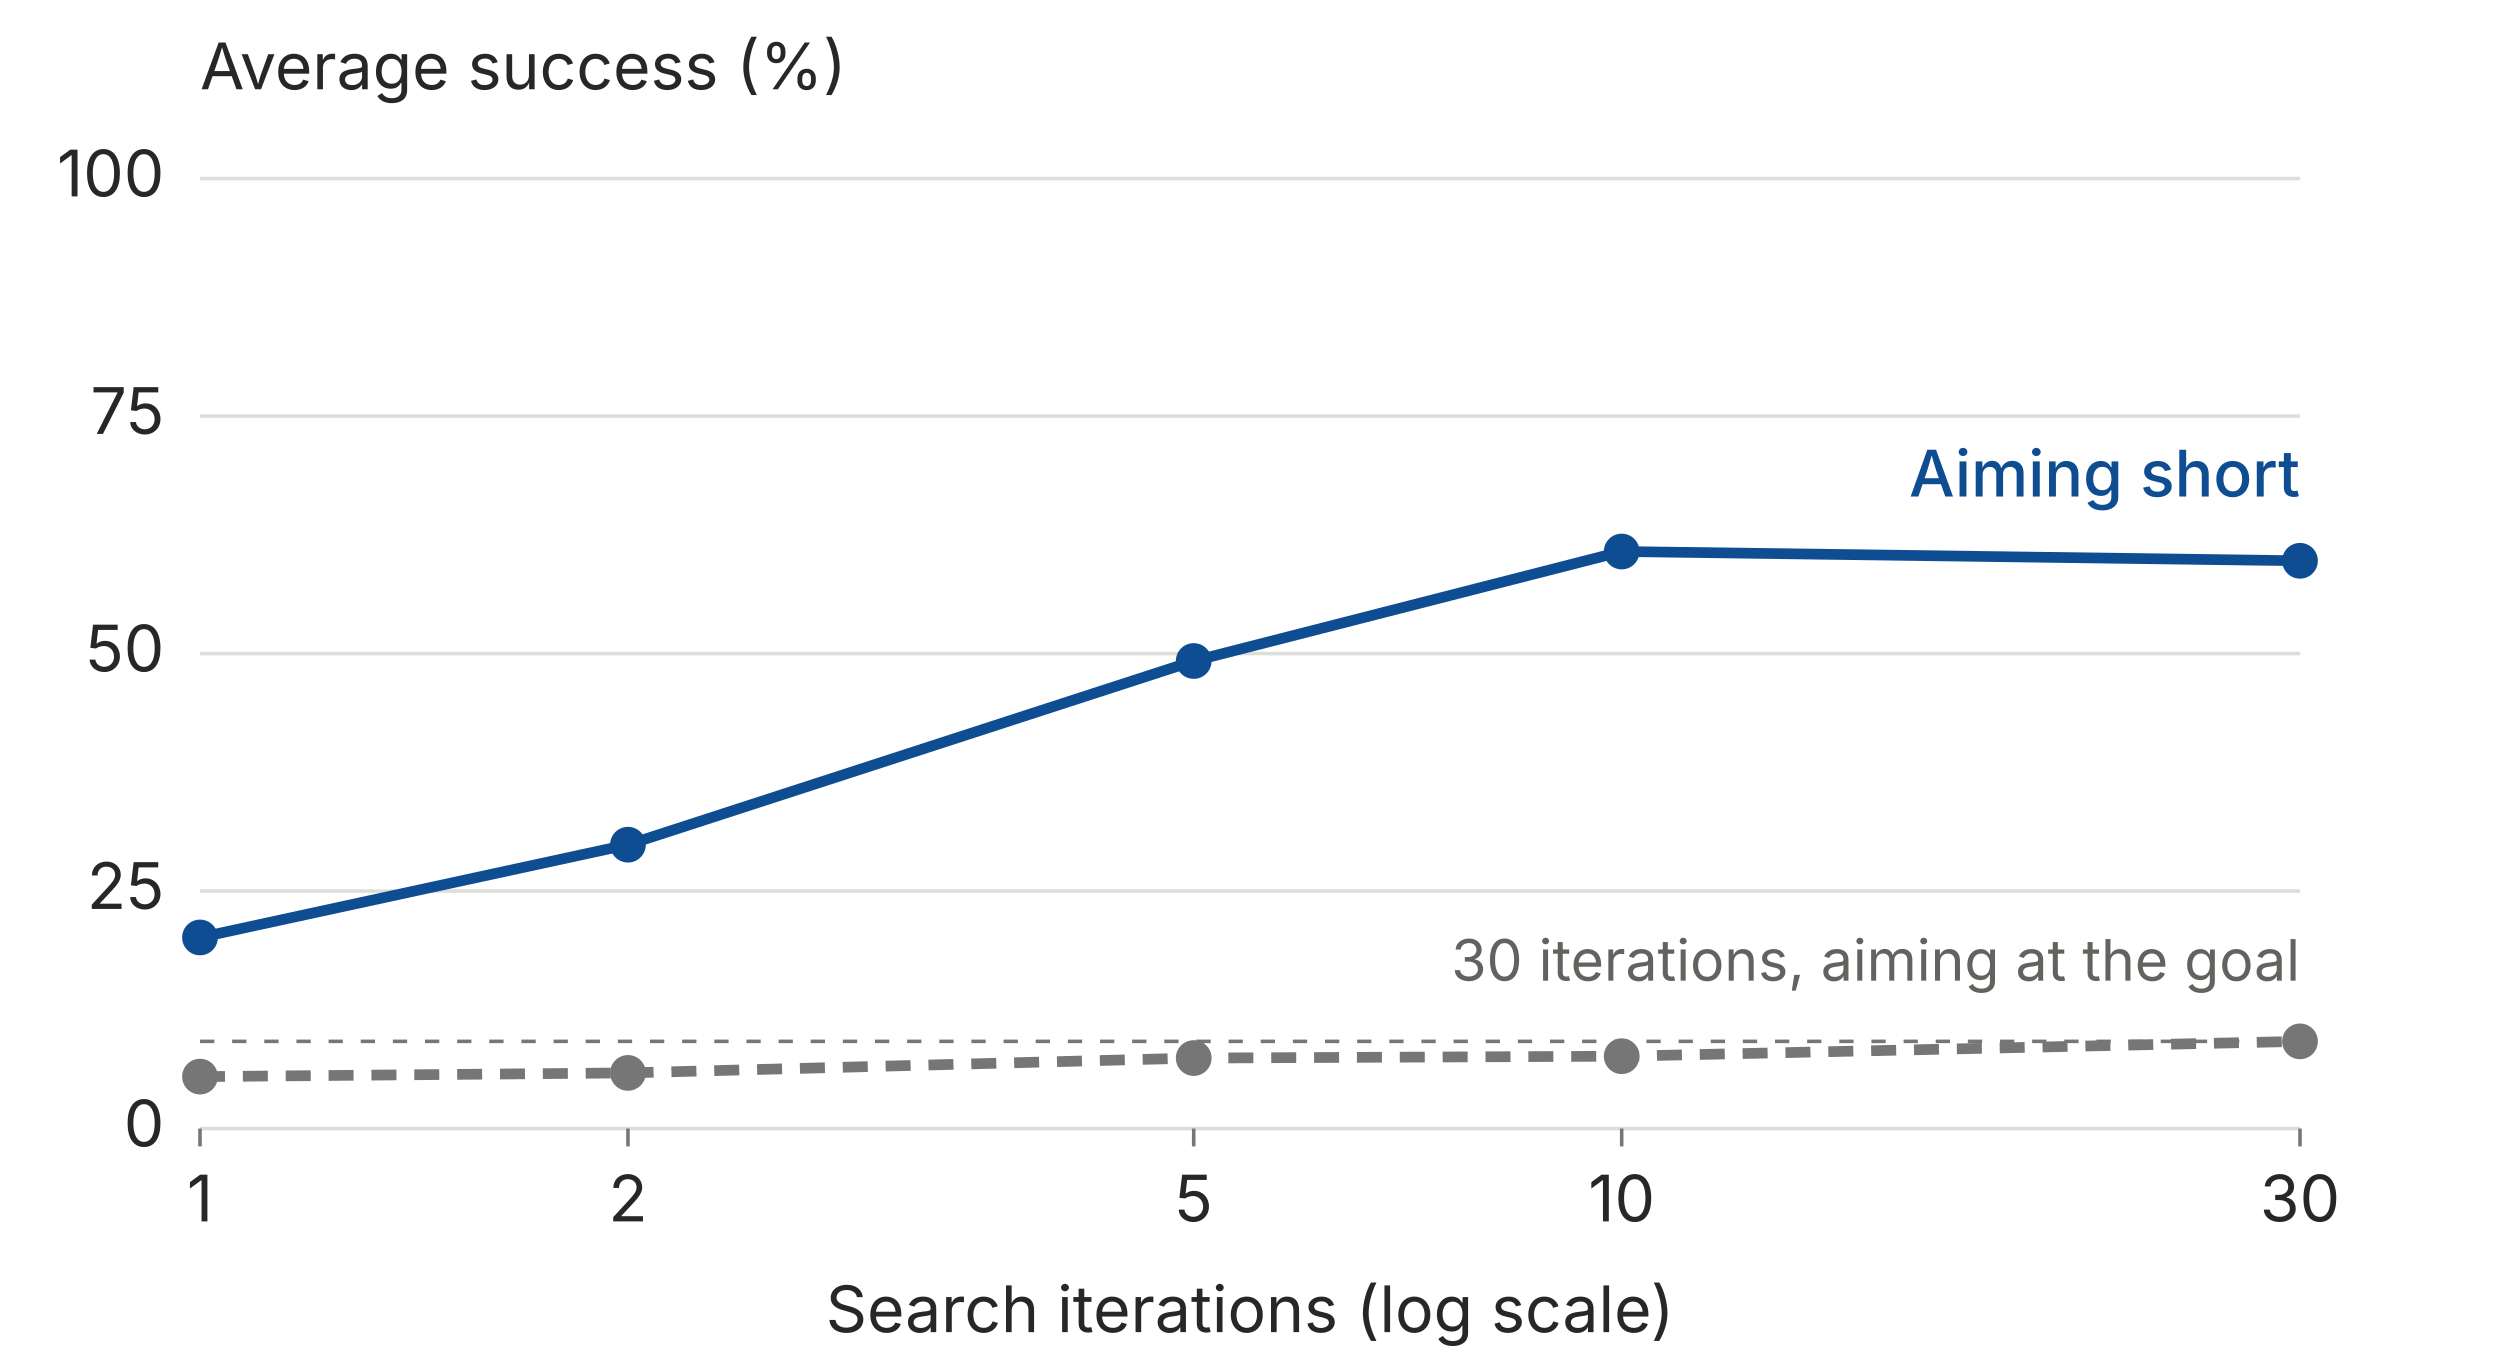
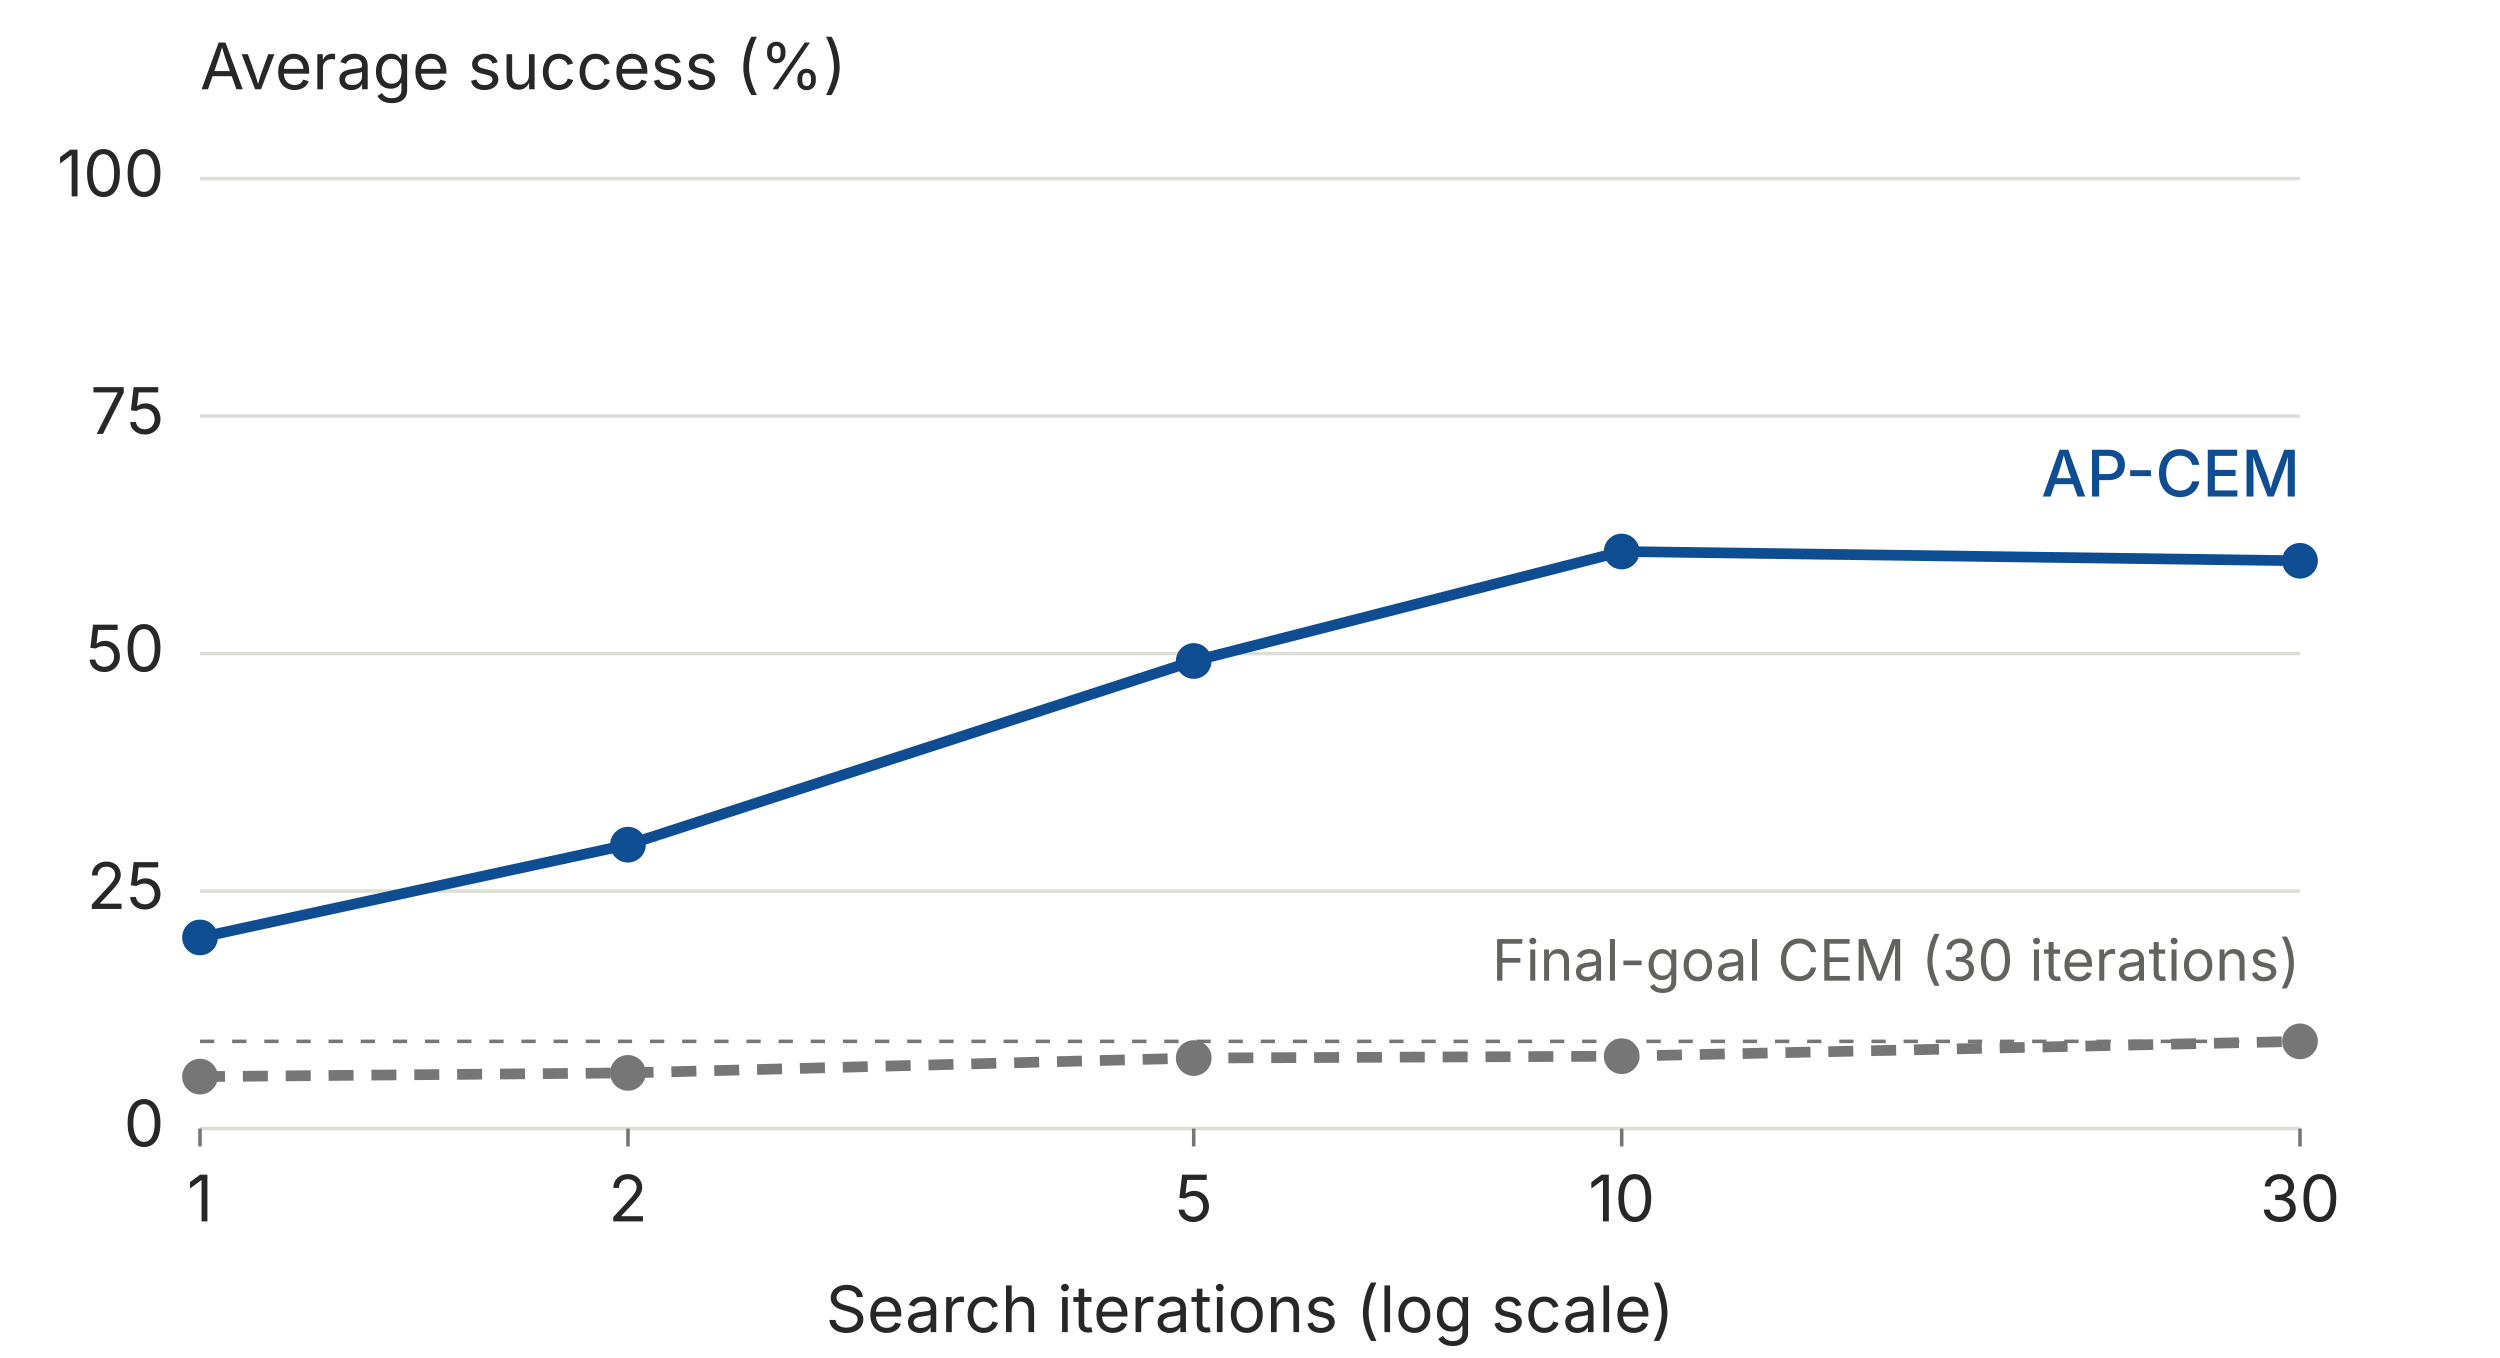
<svg xmlns="http://www.w3.org/2000/svg" viewBox="0 0 700 380" role="img" aria-labelledby="title desc">
  <g font-family="Inter, Arial, sans-serif" font-size="18" fill="#272727">
    <text x="56" y="25" fill="#272727" text-anchor="start" font-weight="400">Average success (%)</text>
    <path d="M 56 316 H 644" fill="none" stroke="#deded8" stroke-width="1" />
    <text x="46" y="321" fill="#272727" text-anchor="end" font-weight="400">0</text>
    <path d="M 56 249.5 H 644" fill="none" stroke="#deded8" stroke-width="1" />
    <text x="46" y="254.5" fill="#272727" text-anchor="end" font-weight="400">25</text>
    <path d="M 56 183 H 644" fill="none" stroke="#deded8" stroke-width="1" />
    <text x="46" y="188" fill="#272727" text-anchor="end" font-weight="400">50</text>
    <path d="M 56 116.5 H 644" fill="none" stroke="#deded8" stroke-width="1" />
    <text x="46" y="121.5" fill="#272727" text-anchor="end" font-weight="400">75</text>
    <path d="M 56 50 H 644" fill="none" stroke="#deded8" stroke-width="1" />
    <text x="46" y="55" fill="#272727" text-anchor="end" font-weight="400">100</text>
    <path d="M 56 316 v 5" stroke="#767676" />
    <text x="56" y="342" fill="#272727" text-anchor="middle" font-weight="400">1</text>
    <path d="M 175.831 316 v 5" stroke="#767676" />
    <text x="175.831" y="342" fill="#272727" text-anchor="middle" font-weight="400">2</text>
    <path d="M 334.24 316 v 5" stroke="#767676" />
    <text x="334.24" y="342" fill="#272727" text-anchor="middle" font-weight="400">5</text>
    <path d="M 454.072 316 v 5" stroke="#767676" />
    <text x="454.072" y="342" fill="#272727" text-anchor="middle" font-weight="400">10</text>
    <path d="M 644 316 v 5" stroke="#767676" />
    <text x="644" y="342" fill="#272727" text-anchor="middle" font-weight="400">30</text>
    <text x="350" y="373" fill="#272727" text-anchor="middle" font-weight="400">Search iterations (log scale)</text>
    <polyline points="56,301.453 175.831,300.414 334.24,296.258 454.072,295.738 644,291.582" fill="none" stroke="#767676" stroke-width="3" stroke-dasharray="7 5" stroke-linejoin="round" />
    <circle cx="56" cy="301.453" r="5" fill="#767676" />
    <circle cx="175.831" cy="300.414" r="5" fill="#767676" />
    <circle cx="334.24" cy="296.258" r="5" fill="#767676" />
    <circle cx="454.072" cy="295.738" r="5" fill="#767676" />
    <circle cx="644" cy="291.582" r="5" fill="#767676" />
    <polyline points="56,262.488 175.831,236.512 334.24,185.078 454.072,154.426 644,157.023" fill="none" stroke="#0F4D92" stroke-width="3" stroke-linejoin="round" />
    <circle cx="56" cy="262.488" r="5" fill="#0F4D92" />
    <circle cx="175.831" cy="236.512" r="5" fill="#0F4D92" />
    <circle cx="334.24" cy="185.078" r="5" fill="#0F4D92" />
    <circle cx="454.072" cy="154.426" r="5" fill="#0F4D92" />
    <circle cx="644" cy="157.023" r="5" fill="#0F4D92" />
-     <text x="644" y="139.023" fill="#0F4D92" text-anchor="end" font-weight="500">Aiming short</text>
+     <text x="644" y="139.023" fill="#0F4D92" text-anchor="end" font-weight="500">AP-CEM</text>
    <path class="reference-line" d="M 56 291.582 H 644" fill="none" stroke="#767676" stroke-width="1" stroke-dasharray="4 5" />
-     <text x="644" y="274.582" fill="#62625e" text-anchor="end" font-weight="400" font-size="16">30 iterations, aiming at the goal</text>
+     <text x="644" y="274.582" fill="#62625e" text-anchor="end" font-weight="400" font-size="16">Final-goal CEM (30 iterations)</text>
  </g>
</svg>
